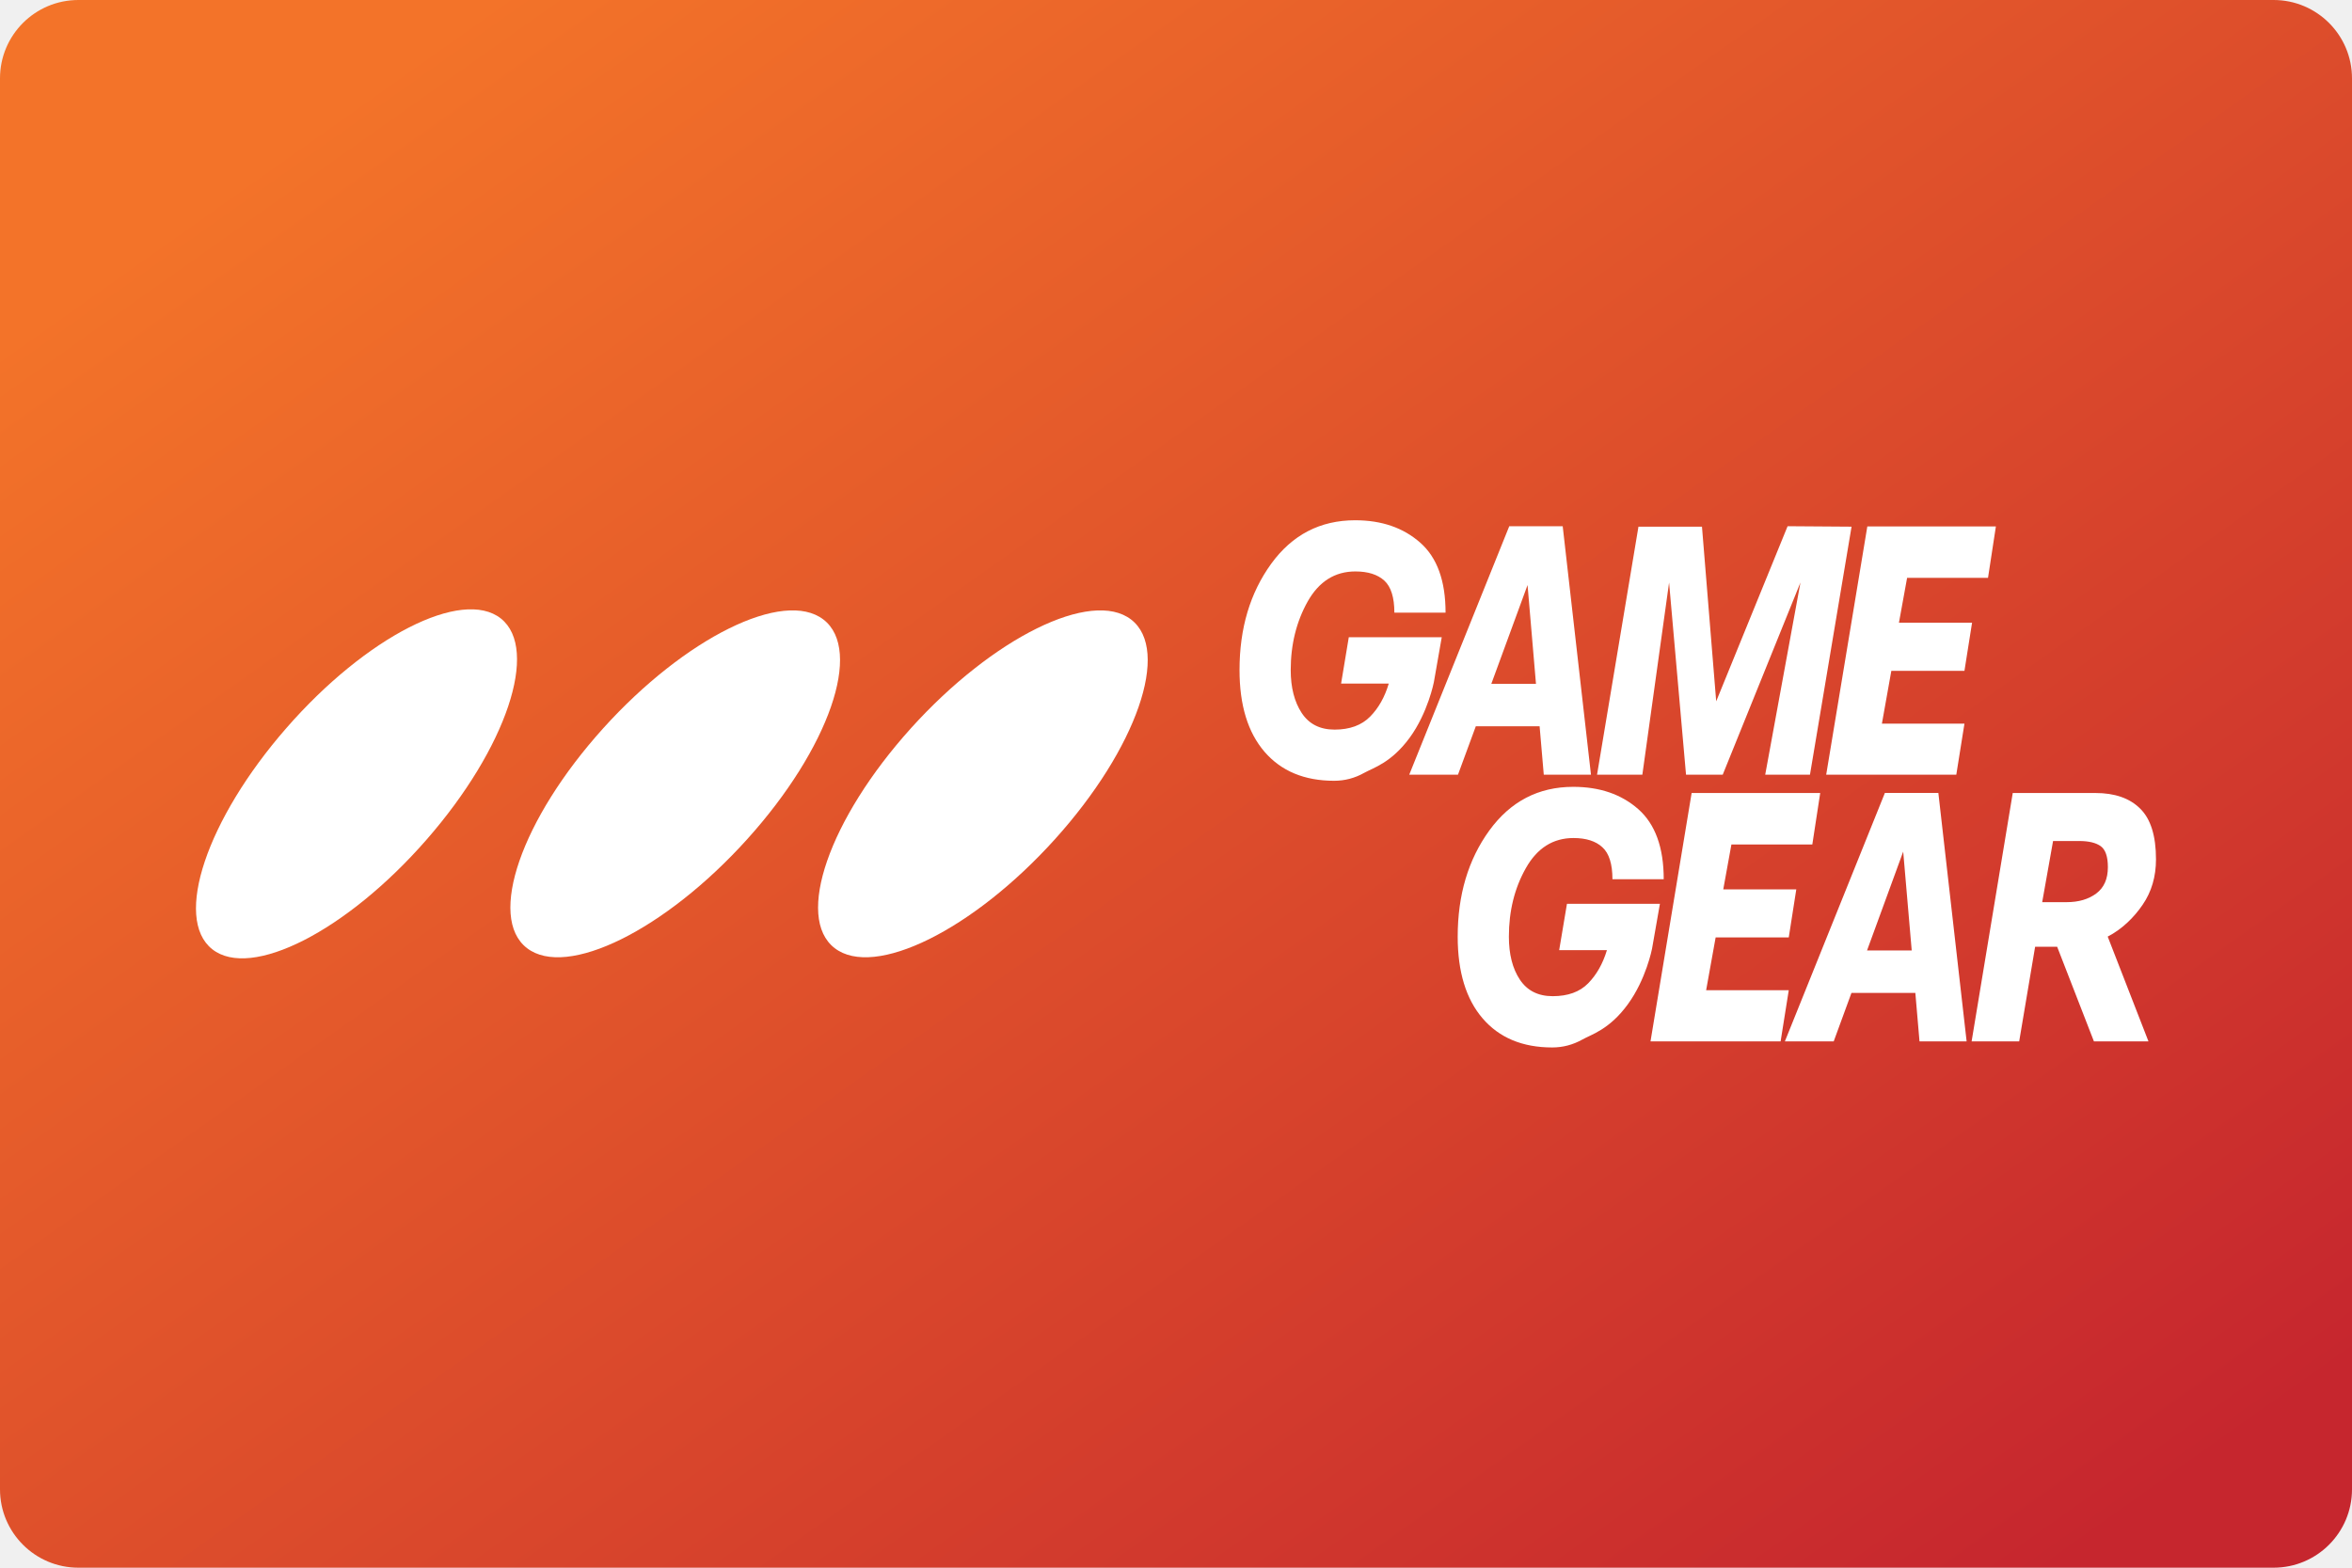
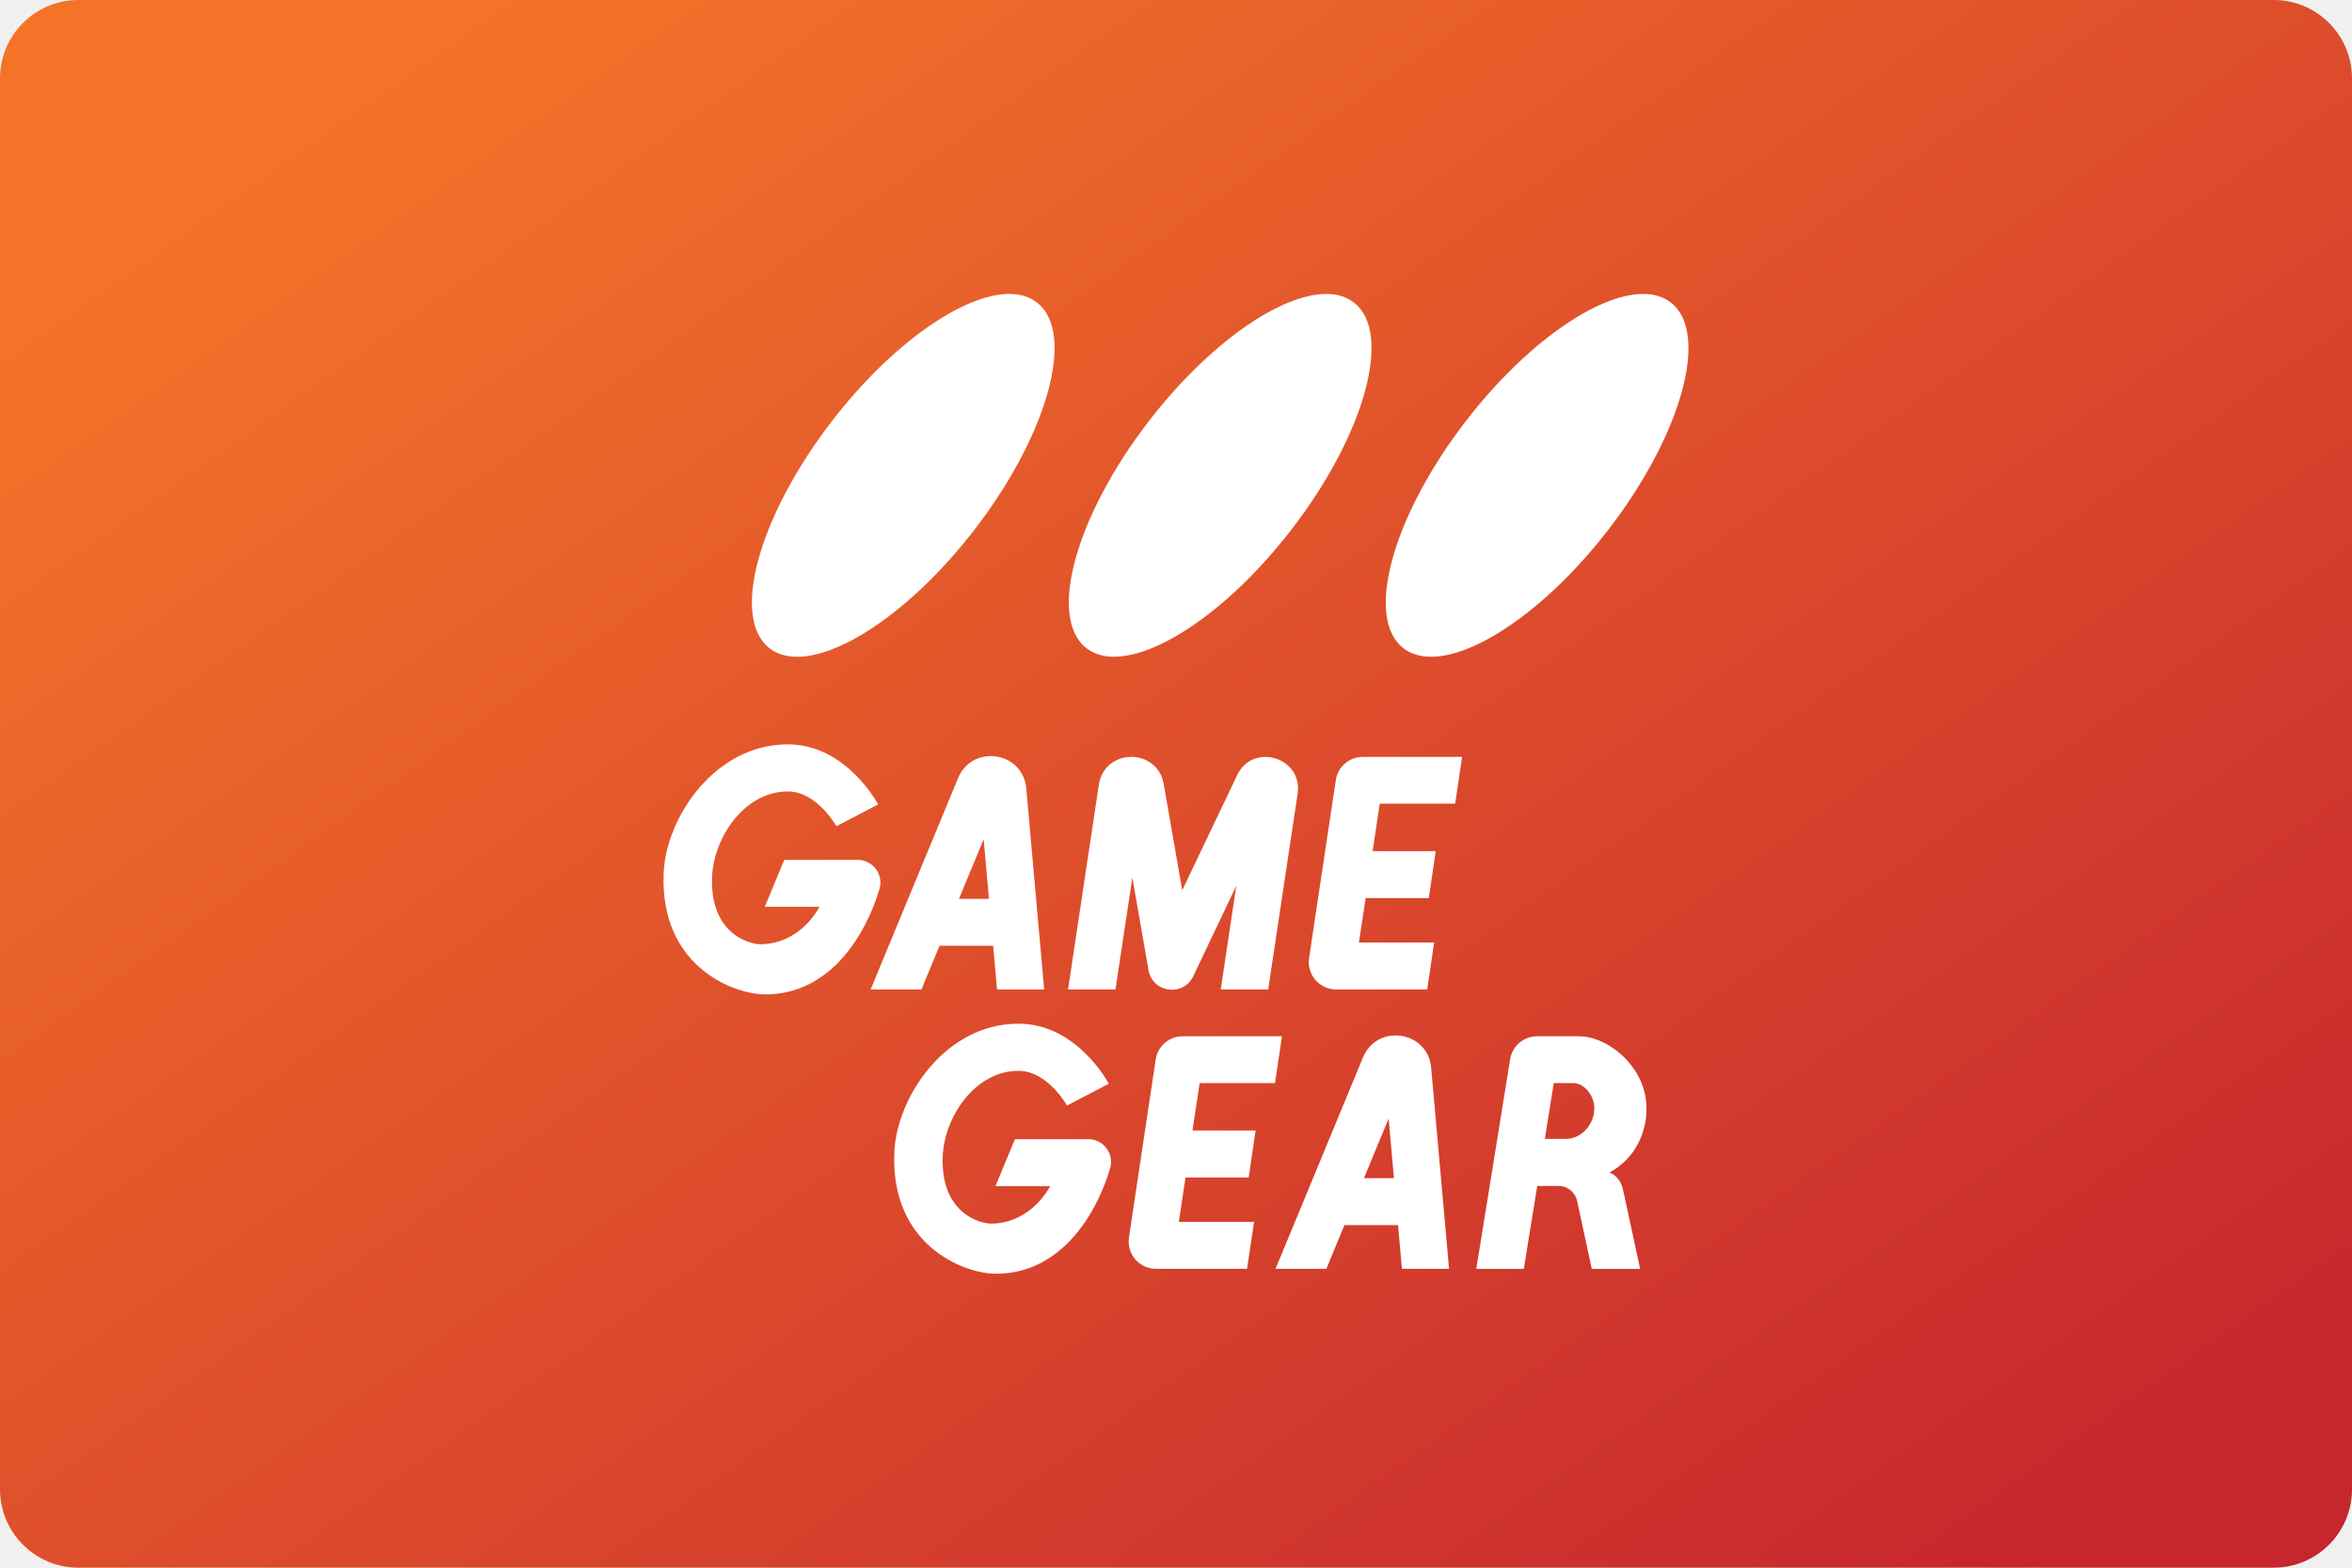
- <svg xmlns="http://www.w3.org/2000/svg" width="480" height="320" version="1.1" viewBox="0 0 480 320">
+ <svg xmlns="http://www.w3.org/2000/svg" width="480" height="320" version="1.1" viewBox="0 0 480 320" xml:space="preserve">
  <defs>
    <linearGradient id="a" x1="26.292" x2="94.685" y2="96.493" gradientTransform="scale(3.7795)" gradientUnits="userSpaceOnUse">
      <stop stop-color="#f37329" offset="0" />
      <stop stop-color="#c6262e" offset="1" />
    </linearGradient>
  </defs>
-   <rect width="480" height="320" ry="16" fill="url(#a)" stroke-linecap="square" stroke-linejoin="round" stroke-width="2" style="paint-order:stroke fill markers" />
-   <g transform="matrix(3.2573 0 0 3.2573 144.85 -42.606)" fill="#fff" fill-rule="evenodd" stroke-miterlimit="79.84">
-     <g transform="matrix(.17202 0 0 -.17202 33.212 78.66)">
-       <path d="m61.82 112.44c-6.731-9.14-13.132-10.857-16.565-12.771-3.398-1.915-7.062-2.871-10.923-2.871-10.823 0-19.271 3.53-25.344 10.559-6.072 7.062-9.108 16.962-9.108 29.799 0 15.18 3.829 28.05 11.518 38.677 7.688 10.593 17.886 15.871 30.59 15.871 9.637 0 17.522-2.705 23.693-8.149 6.172-5.413 9.242-13.927 9.242-25.51h-18.646c0 5.545-1.22 9.438-3.663 11.682-2.441 2.211-5.939 3.333-10.527 3.333-7.49 0-13.266-3.663-17.391-10.956-4.092-7.326-6.171-15.642-6.171-24.98 0-6.37 1.353-11.584 3.993-15.609 2.673-4.061 6.666-6.073 11.98-6.073 5.543 0 9.834 1.584 12.936 4.72 3.068 3.102 5.345 7.128 6.798 12.044h-17.359l2.806 16.896h33.856l-2.87-16.367s-2.146-11.156-8.845-20.295z" />
-       <path d="m141.25 15.292c-6.698-9.142-13.134-10.858-16.532-12.771-3.432-1.914-7.063-2.871-10.957-2.871-10.823 0-19.272 3.531-25.343 10.593-6.039 7.028-9.075 16.962-9.075 29.765 0 15.181 3.829 28.083 11.516 38.676 7.689 10.594 17.887 15.907 30.559 15.907 9.668 0 17.555-2.708 23.727-8.152 6.137-5.445 9.239-13.925 9.239-25.509h-18.677c0 5.545-1.222 9.439-3.664 11.649-2.409 2.244-5.939 3.366-10.527 3.366-7.457 0-13.232-3.663-17.357-10.988-4.125-7.294-6.172-15.609-6.172-24.949 0-6.402 1.32-11.615 3.994-15.641 2.672-4.025 6.666-6.038 11.978-6.038 5.512 0 9.834 1.55 12.903 4.686 3.07 3.134 5.347 7.16 6.831 12.076h-17.391l2.839 16.895h33.857l-2.871-16.367s-2.145-11.152-8.877-20.327z" />
-       <path d="m145.18 189.37h23.134l5.18-63.624 26.006 63.79 23.297-0.166-15.147-90.354h-16.303l12.838 70.027-28.314-70.027h-13.366l-6.17 69.993-9.736-69.993h-16.5z" />
-       <path d="m228.54 189.46h46.827l-2.871-18.744h-29.469l-2.972-16.334h26.633l-2.773-17.523h-26.63l-3.433-19.24h30.063l-2.97-18.612h-47.388z" />
-       <path d="m98.121 189.53-36.432-90.52h17.753l6.502 17.655h23.232l1.518-17.655h17.193l-10.297 90.52h-19.469m-6.534-57.42 13.2 36.002 3.069-36.002z" />
-       <path d="m164.55 92.346h46.828l-2.87-18.743h-29.47l-2.97-16.37h26.598l-2.739-17.489h-26.632l-3.464-19.238h30.096l-2.969-18.645h-47.39z" />
-       <path d="m234.94 92.38-36.432-90.519h17.787l6.467 17.656h23.265l1.519-17.656h17.16l-10.297 90.519h-19.469m-6.503-57.388 13.168 36.004 3.103-36.004z" />
-       <path d="m292.23 52.582 3.96 22.274h9.504c3.499 0 6.106-0.627 7.855-1.881 1.749-1.286 2.606-3.828 2.606-7.656 0-4.29-1.418-7.458-4.224-9.57-2.837-2.112-6.434-3.167-10.791-3.167h-8.91m-10.724 39.764-14.983-90.485h17.325l5.809 34.485h8.02l13.396-34.485h19.866l-14.849 38.18c5.181 2.641 9.636 7.029 12.738 11.616 3.234 4.72 4.85 10.23 4.85 16.533 0 8.546-1.914 14.684-5.775 18.481-3.826 3.795-9.273 5.675-16.267 5.675z" />
-     </g>
-     <g transform="matrix(1.0471,0,0,1.0471,-70.312,37.412)" stroke-width=".172">
-       <path d="m41.815 20.335c4.768-5.467 10.513-8.396 12.835-6.557 2.316 1.845 0.329 7.771-4.445 13.233-4.768 5.467-10.513 8.396-12.829 6.557-2.322-1.845-0.329-7.771 4.439-13.233z" />
-       <path d="m60.77 20.352c4.899-5.427 10.797-8.345 13.182-6.511 2.379 1.833 0.335 7.72-4.564 13.147-4.899 5.433-10.797 8.351-13.176 6.517-2.378-1.834-0.341-7.72 4.559-13.153z" />
-       <path d="m79.18 20.352c4.899-5.427 10.803-8.345 13.182-6.511 2.379 1.833 0.335 7.72-4.559 13.147-4.899 5.433-10.803 8.351-13.181 6.517-2.378-1.834-0.335-7.72 4.559-13.153z" />
-     </g>
-   </g>
-   <style type="text/css">.st0{fill:#FC0C18;}
- 	.st1{fill:#FC0C18;}</style>
+   <rect width="480" height="320" ry="16" fill="url(#a)" />
+   <path d="m205.97 60c-9.347 0-23.909 10.079-36.1 25.845-15.072 19.49-20.806 40.296-12.821 46.475 1.528 1.177 3.437 1.742 5.641 1.742 9.356 0 23.919-10.079 36.109-25.845 15.072-19.49 20.806-40.296 12.821-46.475-1.528-1.177-3.437-1.742-5.651-1.742zm64.687 0c-9.347 0-23.909 10.079-36.109 25.845-15.063 19.49-20.806 40.296-12.821 46.466 1.528 1.177 3.437 1.742 5.641 1.742 9.347 0 23.909-10.079 36.109-25.845 15.072-19.481 20.815-40.287 12.821-46.466-1.519-1.177-3.437-1.742-5.641-1.742zm64.687 0c-9.347 0-23.909 10.079-36.109 25.845-15.072 19.49-20.806 40.296-12.821 46.475 1.528 1.177 3.437 1.742 5.641 1.742 9.347 0 23.919-10.079 36.109-25.845 15.072-19.49 20.806-40.296 12.821-46.475-1.528-1.177-3.437-1.742-5.641-1.742zm-174.57 91.941c-14.933 0-24.799 14.97-25.327 26.114-0.899 19.111 14.173 24.928 20.741 24.928 13.201 0 20.463-12.061 23.288-21.491 0.889-2.983-1.343-5.975-4.456-5.975h-14.97l-3.965 9.579h11.172c-2.455 4.4-6.846 7.642-12.006 7.642-2.612 0-10.468-2.372-9.921-13.923 0.371-7.754 6.494-17.258 15.461-17.258 5.947 0 9.903 7.087 9.903 7.087l8.513-4.437s-6.401-12.265-18.434-12.265zm41.408 2.39c-2.677 0-5.364 1.417-6.642 4.465l-17.86 43.177h10.366l3.696-8.93h10.94l0.797 8.93h9.616l-3.65-41.047c-0.38-4.233-3.807-6.596-7.263-6.596zm28.708 0.167c-3.038 0-6.068 1.908-6.642 5.706l-6.281 41.769h9.68l3.446-22.844 3.298 18.898c0.454 2.584 2.612 4.002 4.789 4.002 1.714 0 3.446-0.871 4.335-2.751l8.791-18.472-3.178 21.167h9.69l6.003-39.944c0.695-4.576-2.946-7.531-6.586-7.531-2.26 0-4.539 1.149-5.771 3.761l-11.19 23.474-3.78-21.677c-0.639-3.705-3.622-5.558-6.605-5.558zm47.244 0c-2.77 0-5.113 2.01-5.521 4.743l-5.456 36.332c-0.5 3.363 2.112 6.401 5.521 6.401h18.583l1.427-9.588h-15.35l1.362-9.069h12.895l1.408-9.588h-12.876l1.454-9.68h15.387l1.417-9.551zm-77.388 16.804 1.084 12.172h-6.123zm7.105 37.656c-14.933 0-24.799 14.97-25.327 26.114-0.899 19.111 14.173 24.928 20.741 24.928 13.201 0 20.463-12.061 23.289-21.491 0.889-2.983-1.343-5.975-4.456-5.975h-14.97l-3.974 9.588h11.172c-2.455 4.4-6.846 7.642-12.006 7.642-2.612 0-10.468-2.372-9.921-13.923 0.371-7.754 6.494-17.258 15.461-17.258 5.947 0 9.903 7.087 9.903 7.087l8.523-4.447s-6.401-12.265-18.434-12.265zm76.962 2.399c-2.668 0-5.364 1.417-6.642 4.465l-17.86 43.177h10.366l3.696-8.93h10.94l0.797 8.93h9.615l-3.65-41.047c-0.371-4.243-3.807-6.596-7.263-6.596zm-43.437 0.167c-2.77 0-5.113 2.01-5.521 4.743l-5.456 36.332c-0.5 3.363 2.112 6.401 5.521 6.401h18.583l1.427-9.588h-15.35l1.362-9.069h12.895l1.408-9.588h-12.876l1.454-9.68h15.387l1.417-9.551zm72.32 0c-2.742 0-5.067 1.983-5.503 4.688l-6.911 42.798h9.699l2.742-16.934h4.354c1.825 0 3.4 1.278 3.779 3.048l3.001 13.895h9.866l-2.881-13.358-0.13-0.583-9e-3 -0.028c-0.093-0.408-0.232-1.093-0.482-2.223-0.611-2.844-2.751-3.483-2.751-3.483 7.93-4.437 7.541-12.645 7.541-13.191 0-8.115-7.578-14.627-13.858-14.627h-3.502zm3.4 9.56h3.993c1.899 0 3.77 1.899 4.187 4.159 0.63 3.381-1.973 7.235-5.771 7.235h-4.234zm-33.701 7.235 1.084 12.172h-6.123z" fill="#fff" />
</svg>
